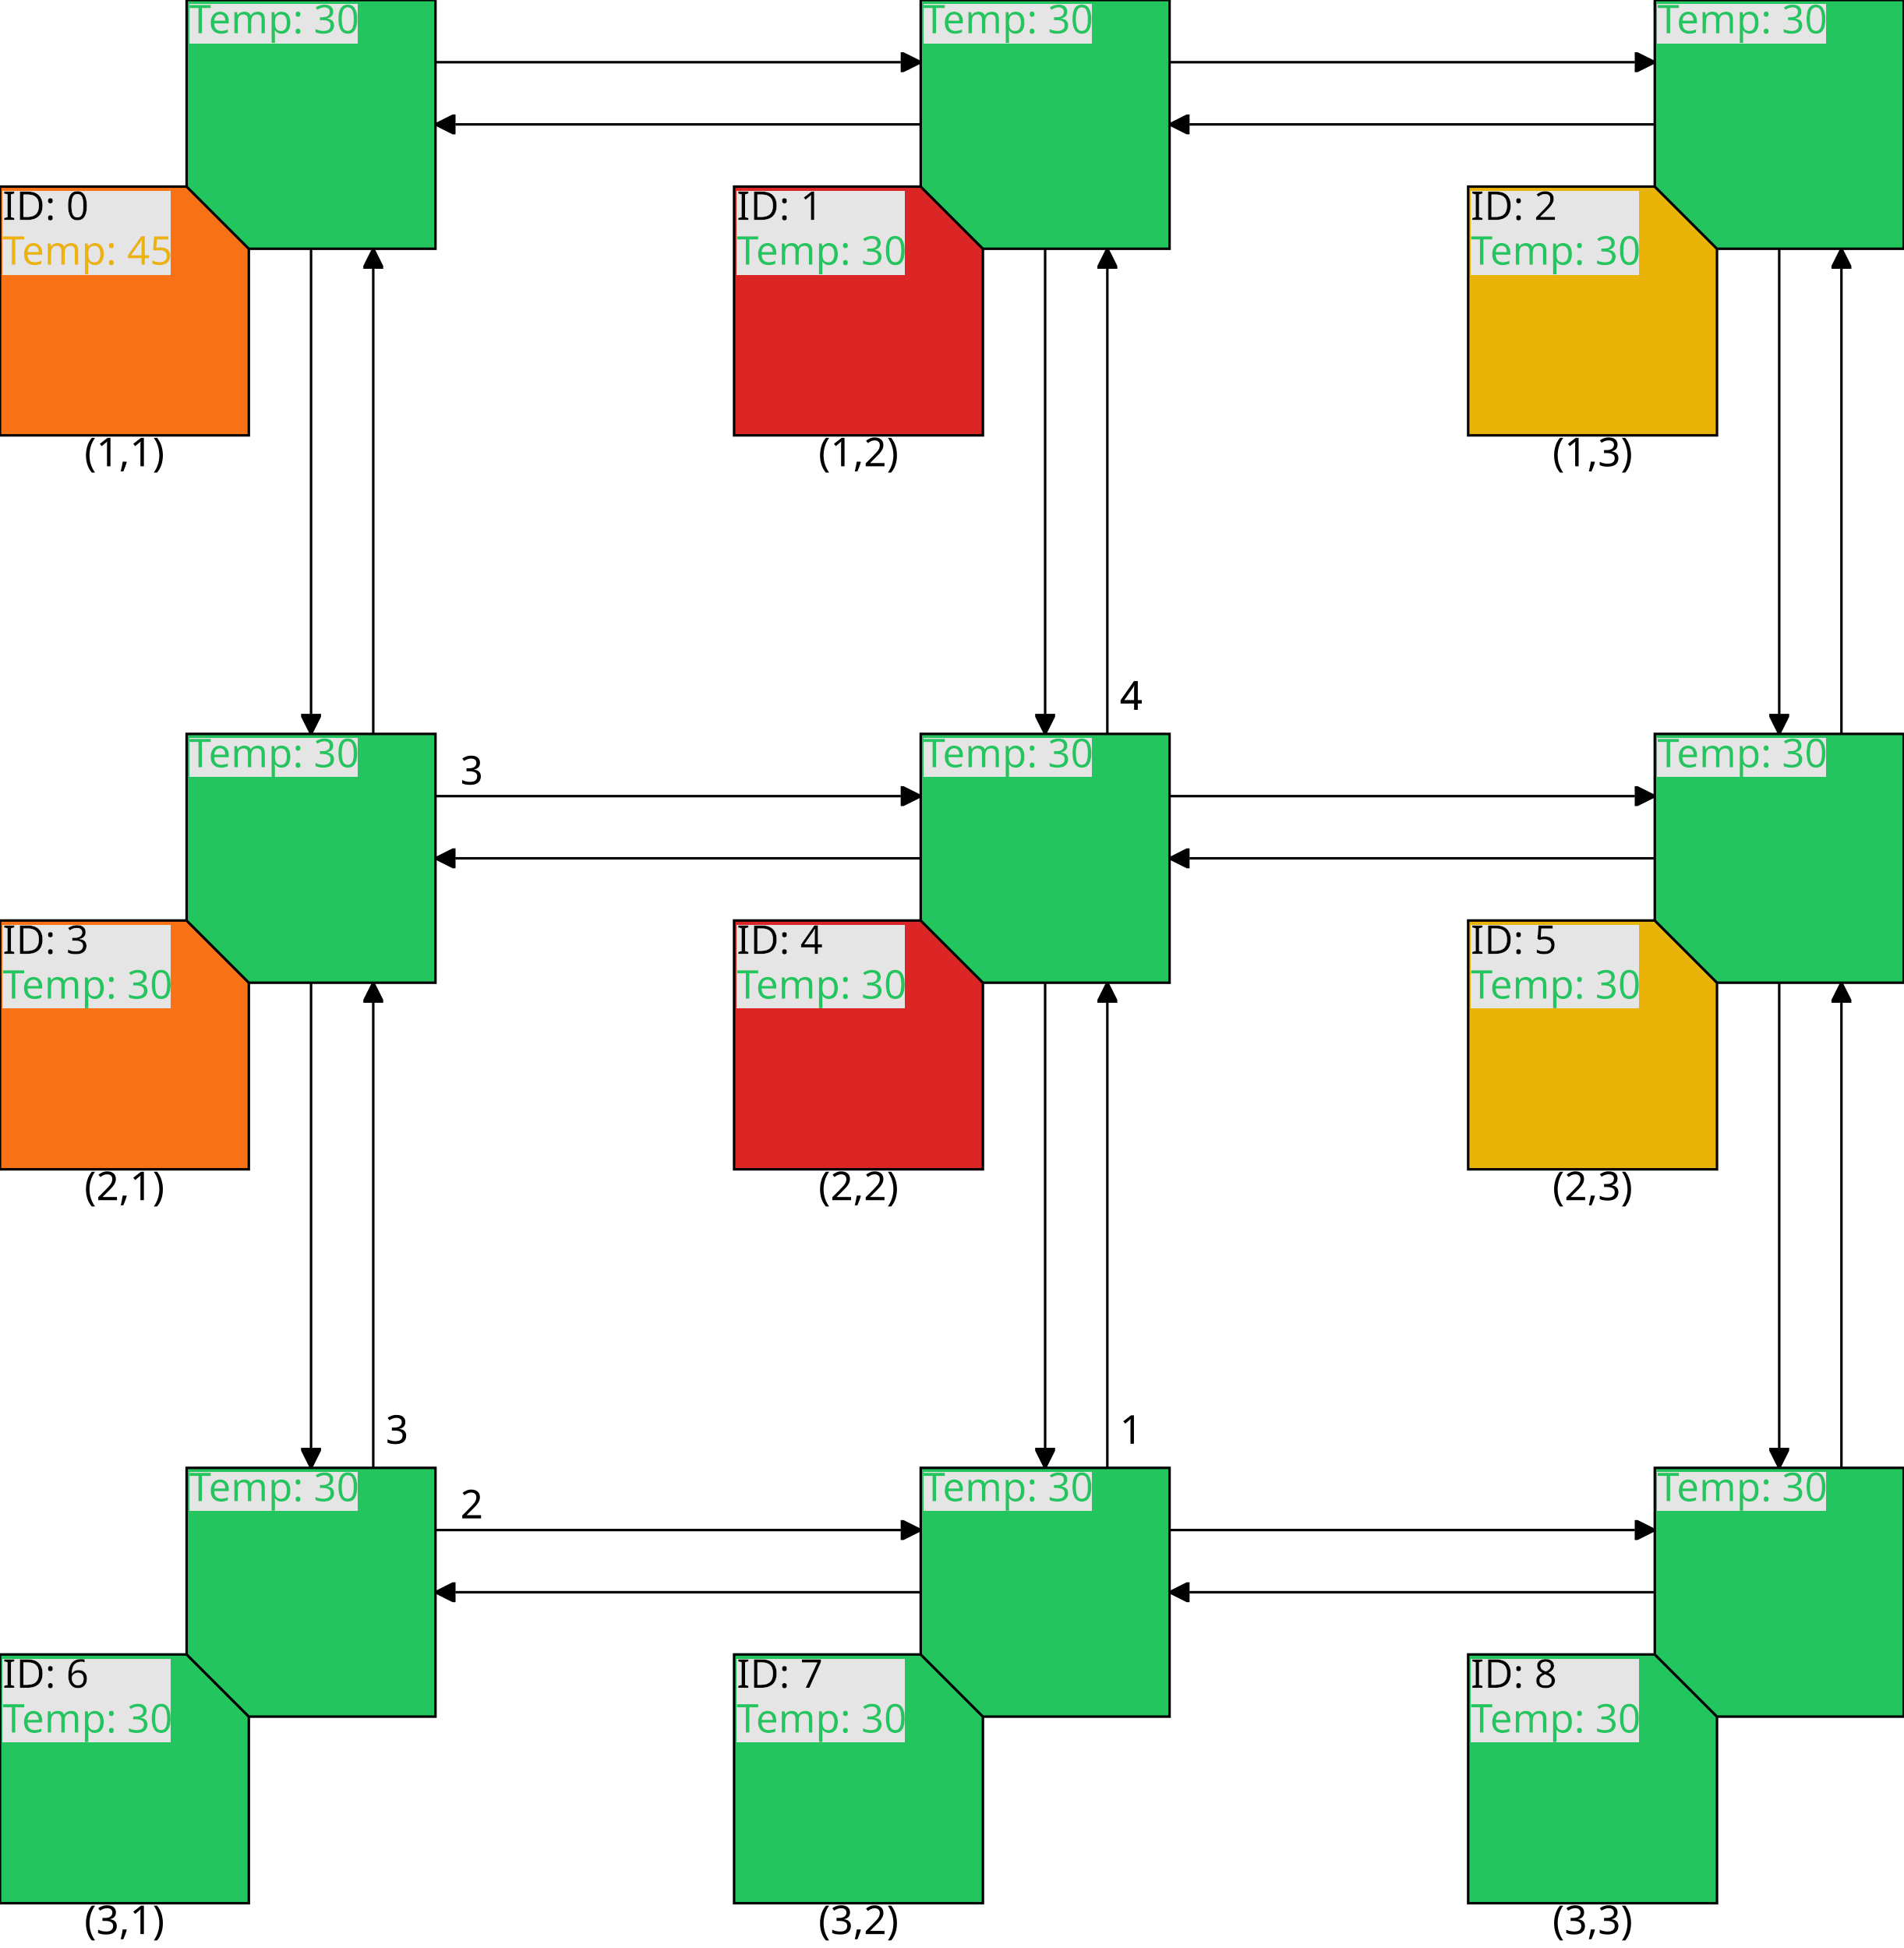
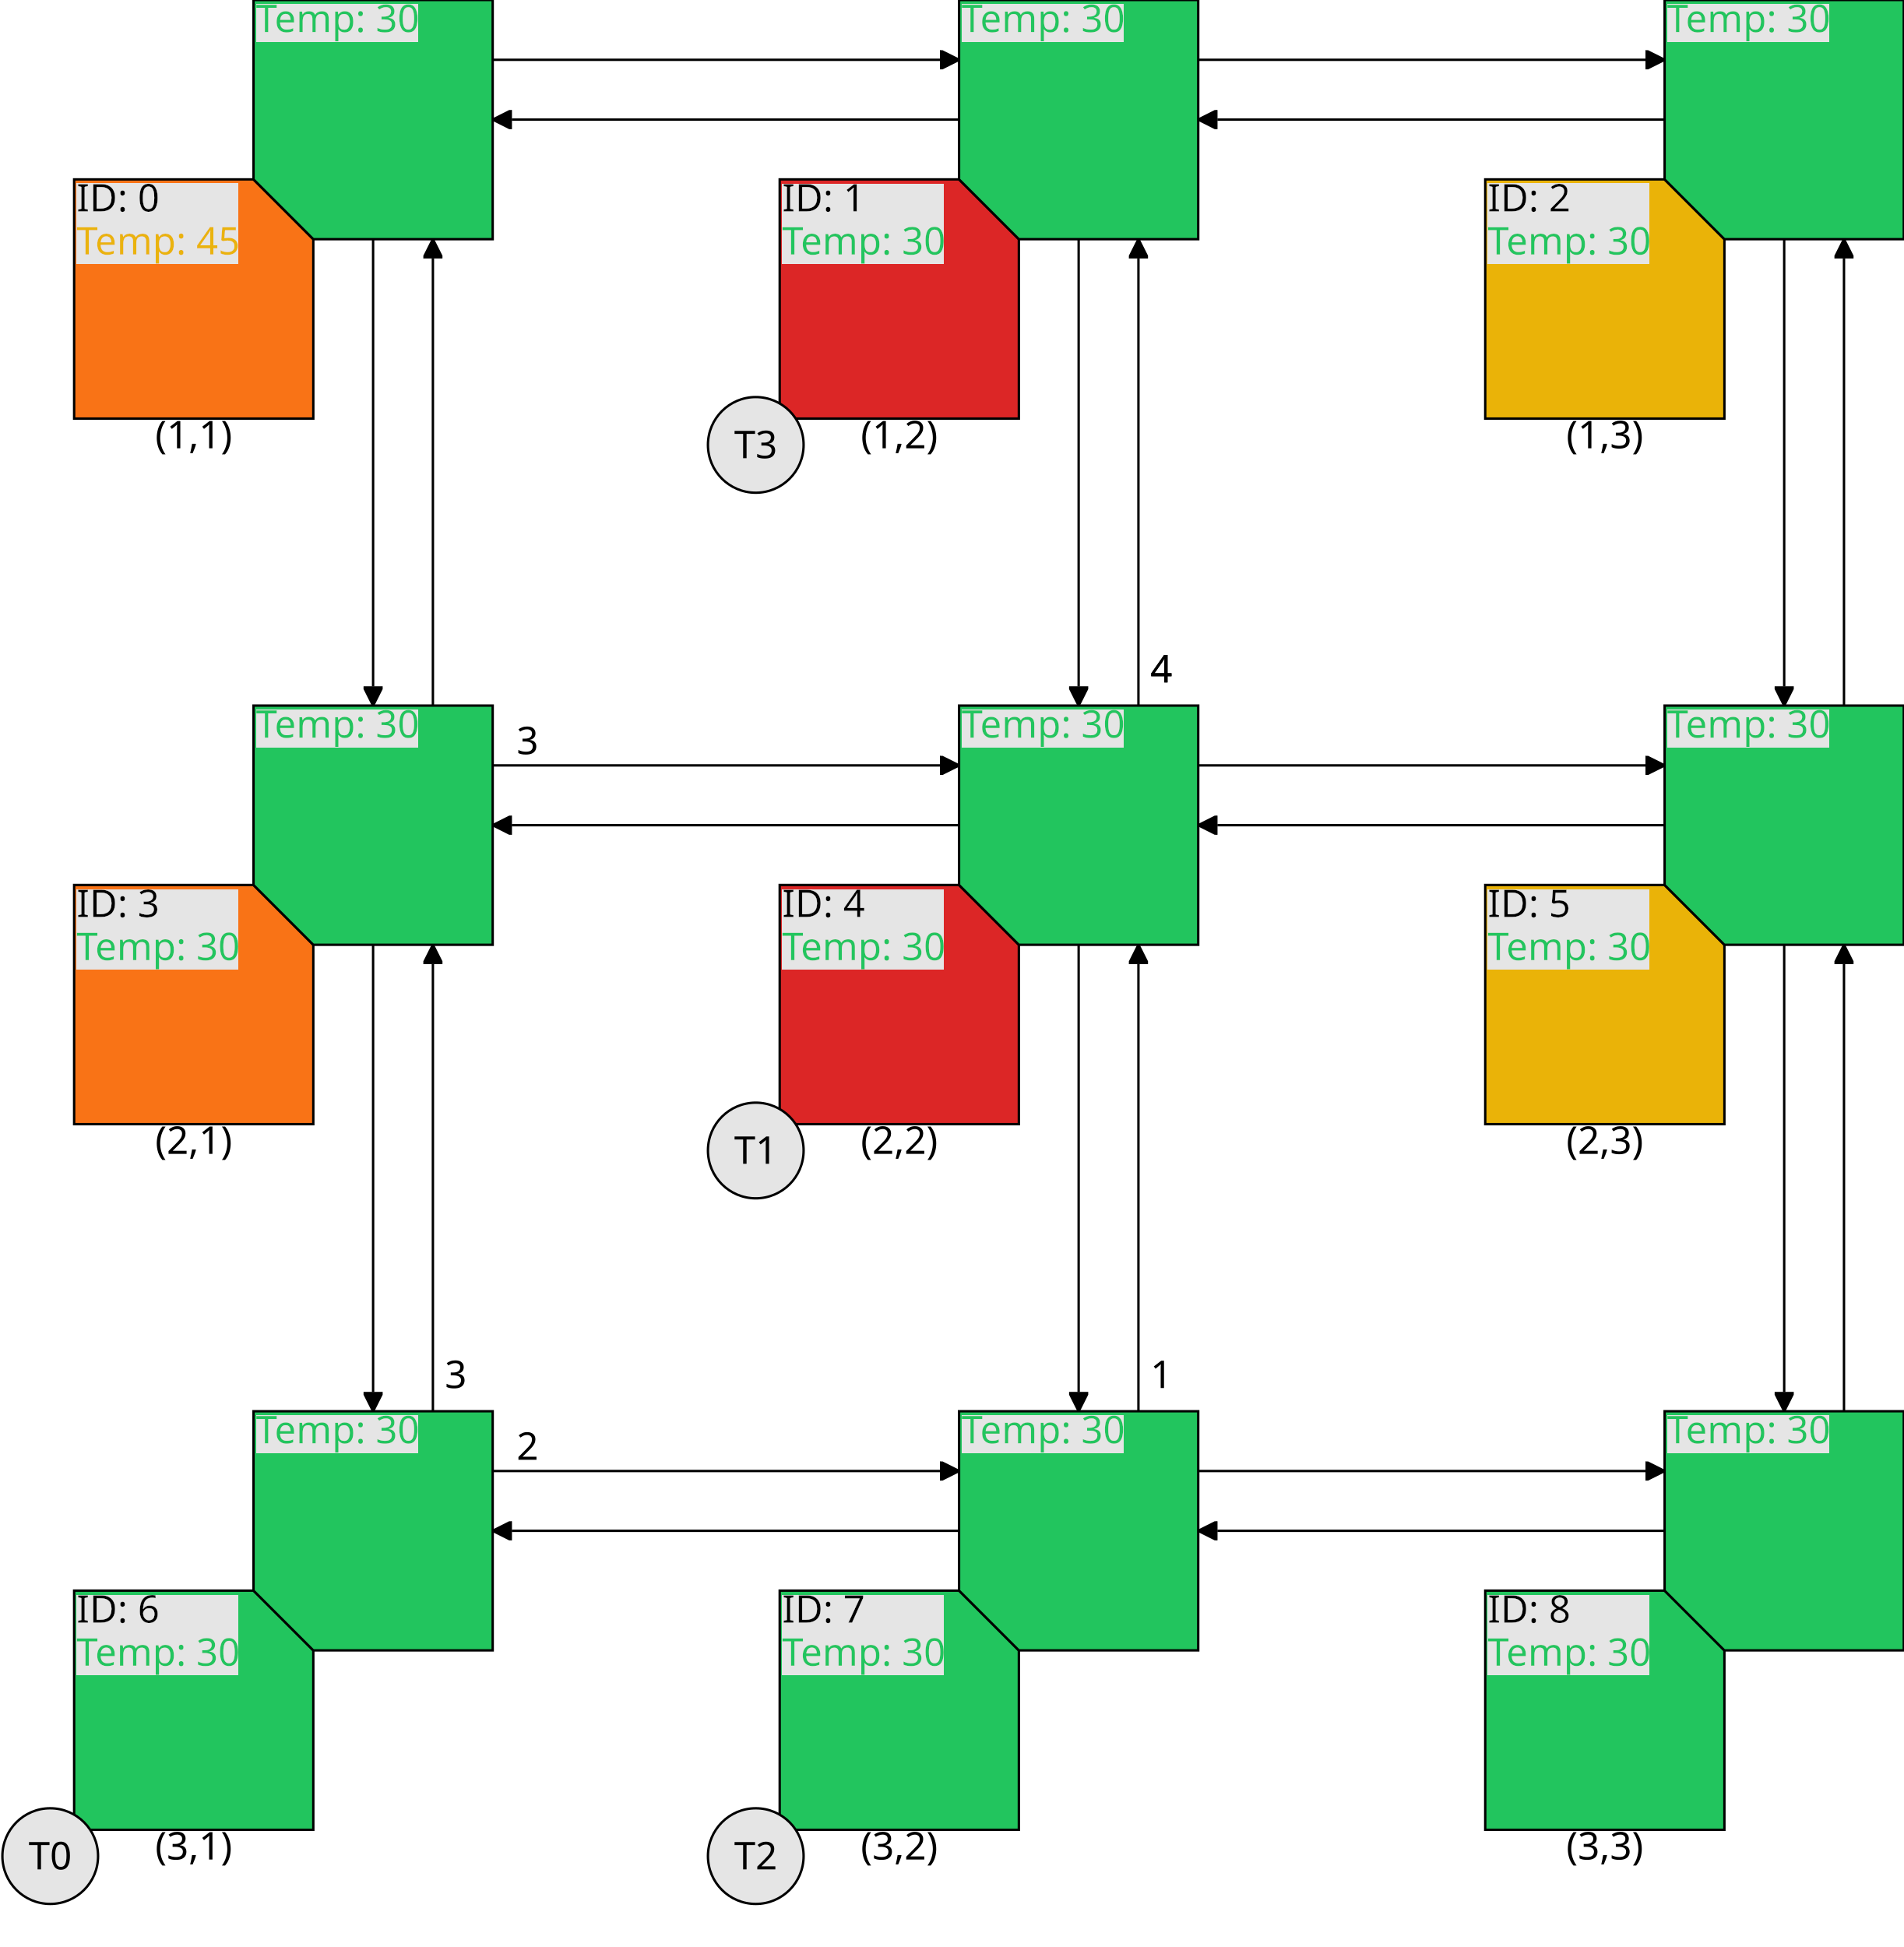
- <svg xmlns="http://www.w3.org/2000/svg" preserveAspectRation="xMidYMid meet" class="w-full max-h-full" viewBox="0 0 765 783">
+ <svg xmlns="http://www.w3.org/2000/svg" preserveAspectRation="xMidYMid meet" class="w-full max-h-full" viewBox="0 0 796 814">
  <defs>
    <marker id="arrowHead" orient="auto" markerWidth="8" markerHeight="8" refY="4">
      <path d="M0,0 M0,0 V8 L8,4 Z" fill="black" fill-rule="evenodd" stroke="black" stroke-linecap="butt" stroke-width="1" />
    </marker>
    <filter x="0" y="0" width="1" height="1" id="textBackground">
      <feFlood flood-color="#e5e5e5" />
      <feComposite in="SourceGraphic" operator="or" />
    </filter>
  </defs>
  <style>.baseFill{fill: #e5e5e5;}
#c0 {fill: #f97316;}
#r0 {fill: #22c55e;}
#c1 {fill: #dc2626;}
#r1 {fill: #22c55e;}
#c2 {fill: #eab308;}
#r2 {fill: #22c55e;}
#c3 {fill: #f97316;}
#r3 {fill: #22c55e;}
#c4 {fill: #dc2626;}
#r4 {fill: #22c55e;}
#c5 {fill: #eab308;}
#r5 {fill: #22c55e;}
#c6 {fill: #22c55e;}
#r6 {fill: #22c55e;}
#c7 {fill: #22c55e;}
#r7 {fill: #22c55e;}
#c8 {fill: #22c55e;}
#r8 {fill: #22c55e;}</style>
  <g id="mainGroup">
    <g>
      <g id="0">
-         <path id="c0" d="M0,75 l0,100 l100,0 l0,-75 l-25,-25 l-75,0 Z" class="baseFill" fill-rule="evenodd" stroke="black" stroke-linecap="butt" stroke-width="1" />
-         <path id="r0" d="M75,75 l0,-75 l100,0 l0,100 l-75,0 Z" class="baseFill" fill-rule="evenodd" stroke="black" stroke-linecap="butt" stroke-width="1" />
+         <path id="c0" d="M31,75 l0,100 l100,0 l0,-75 l-25,-25 l-75,0 Z" class="baseFill" fill-rule="evenodd" stroke="black" stroke-linecap="butt" stroke-width="1" />
+         <path id="r0" d="M106,75 l0,-75 l100,0 l0,100 l-75,0 Z" class="baseFill" fill-rule="evenodd" stroke="black" stroke-linecap="butt" stroke-width="1" />
      </g>
      <g id="1">
-         <path id="c1" d="M295,75 l0,100 l100,0 l0,-75 l-25,-25 l-75,0 Z" class="baseFill" fill-rule="evenodd" stroke="black" stroke-linecap="butt" stroke-width="1" />
-         <path id="r1" d="M370,75 l0,-75 l100,0 l0,100 l-75,0 Z" class="baseFill" fill-rule="evenodd" stroke="black" stroke-linecap="butt" stroke-width="1" />
+         <path id="c1" d="M326,75 l0,100 l100,0 l0,-75 l-25,-25 l-75,0 Z" class="baseFill" fill-rule="evenodd" stroke="black" stroke-linecap="butt" stroke-width="1" />
+         <path id="r1" d="M401,75 l0,-75 l100,0 l0,100 l-75,0 Z" class="baseFill" fill-rule="evenodd" stroke="black" stroke-linecap="butt" stroke-width="1" />
+         <g>
+           <circle cx="316" cy="186" r="20" fill="#e5e5e5" stroke="black" stroke-width="1" />
+           <text x="316" y="186" font-size="16px" font-family="Roboto Mono" text-anchor="middle" dominant-baseline="middle" fill="black">T3</text>
+         </g>
      </g>
      <g id="2">
-         <path id="c2" d="M590,75 l0,100 l100,0 l0,-75 l-25,-25 l-75,0 Z" class="baseFill" fill-rule="evenodd" stroke="black" stroke-linecap="butt" stroke-width="1" />
-         <path id="r2" d="M665,75 l0,-75 l100,0 l0,100 l-75,0 Z" class="baseFill" fill-rule="evenodd" stroke="black" stroke-linecap="butt" stroke-width="1" />
+         <path id="c2" d="M621,75 l0,100 l100,0 l0,-75 l-25,-25 l-75,0 Z" class="baseFill" fill-rule="evenodd" stroke="black" stroke-linecap="butt" stroke-width="1" />
+         <path id="r2" d="M696,75 l0,-75 l100,0 l0,100 l-75,0 Z" class="baseFill" fill-rule="evenodd" stroke="black" stroke-linecap="butt" stroke-width="1" />
      </g>
      <g id="3">
-         <path id="c3" d="M0,370 l0,100 l100,0 l0,-75 l-25,-25 l-75,0 Z" class="baseFill" fill-rule="evenodd" stroke="black" stroke-linecap="butt" stroke-width="1" />
-         <path id="r3" d="M75,370 l0,-75 l100,0 l0,100 l-75,0 Z" class="baseFill" fill-rule="evenodd" stroke="black" stroke-linecap="butt" stroke-width="1" />
+         <path id="c3" d="M31,370 l0,100 l100,0 l0,-75 l-25,-25 l-75,0 Z" class="baseFill" fill-rule="evenodd" stroke="black" stroke-linecap="butt" stroke-width="1" />
+         <path id="r3" d="M106,370 l0,-75 l100,0 l0,100 l-75,0 Z" class="baseFill" fill-rule="evenodd" stroke="black" stroke-linecap="butt" stroke-width="1" />
      </g>
      <g id="4">
-         <path id="c4" d="M295,370 l0,100 l100,0 l0,-75 l-25,-25 l-75,0 Z" class="baseFill" fill-rule="evenodd" stroke="black" stroke-linecap="butt" stroke-width="1" />
-         <path id="r4" d="M370,370 l0,-75 l100,0 l0,100 l-75,0 Z" class="baseFill" fill-rule="evenodd" stroke="black" stroke-linecap="butt" stroke-width="1" />
+         <path id="c4" d="M326,370 l0,100 l100,0 l0,-75 l-25,-25 l-75,0 Z" class="baseFill" fill-rule="evenodd" stroke="black" stroke-linecap="butt" stroke-width="1" />
+         <path id="r4" d="M401,370 l0,-75 l100,0 l0,100 l-75,0 Z" class="baseFill" fill-rule="evenodd" stroke="black" stroke-linecap="butt" stroke-width="1" />
+         <g>
+           <circle cx="316" cy="481" r="20" fill="#e5e5e5" stroke="black" stroke-width="1" />
+           <text x="316" y="481" font-size="16px" font-family="Roboto Mono" text-anchor="middle" dominant-baseline="middle" fill="black">T1</text>
+         </g>
      </g>
      <g id="5">
-         <path id="c5" d="M590,370 l0,100 l100,0 l0,-75 l-25,-25 l-75,0 Z" class="baseFill" fill-rule="evenodd" stroke="black" stroke-linecap="butt" stroke-width="1" />
-         <path id="r5" d="M665,370 l0,-75 l100,0 l0,100 l-75,0 Z" class="baseFill" fill-rule="evenodd" stroke="black" stroke-linecap="butt" stroke-width="1" />
+         <path id="c5" d="M621,370 l0,100 l100,0 l0,-75 l-25,-25 l-75,0 Z" class="baseFill" fill-rule="evenodd" stroke="black" stroke-linecap="butt" stroke-width="1" />
+         <path id="r5" d="M696,370 l0,-75 l100,0 l0,100 l-75,0 Z" class="baseFill" fill-rule="evenodd" stroke="black" stroke-linecap="butt" stroke-width="1" />
      </g>
      <g id="6">
-         <path id="c6" d="M0,665 l0,100 l100,0 l0,-75 l-25,-25 l-75,0 Z" class="baseFill" fill-rule="evenodd" stroke="black" stroke-linecap="butt" stroke-width="1" />
-         <path id="r6" d="M75,665 l0,-75 l100,0 l0,100 l-75,0 Z" class="baseFill" fill-rule="evenodd" stroke="black" stroke-linecap="butt" stroke-width="1" />
+         <path id="c6" d="M31,665 l0,100 l100,0 l0,-75 l-25,-25 l-75,0 Z" class="baseFill" fill-rule="evenodd" stroke="black" stroke-linecap="butt" stroke-width="1" />
+         <path id="r6" d="M106,665 l0,-75 l100,0 l0,100 l-75,0 Z" class="baseFill" fill-rule="evenodd" stroke="black" stroke-linecap="butt" stroke-width="1" />
+         <g>
+           <circle cx="21" cy="776" r="20" fill="#e5e5e5" stroke="black" stroke-width="1" />
+           <text x="21" y="776" font-size="16px" font-family="Roboto Mono" text-anchor="middle" dominant-baseline="middle" fill="black">T0</text>
+         </g>
      </g>
      <g id="7">
-         <path id="c7" d="M295,665 l0,100 l100,0 l0,-75 l-25,-25 l-75,0 Z" class="baseFill" fill-rule="evenodd" stroke="black" stroke-linecap="butt" stroke-width="1" />
-         <path id="r7" d="M370,665 l0,-75 l100,0 l0,100 l-75,0 Z" class="baseFill" fill-rule="evenodd" stroke="black" stroke-linecap="butt" stroke-width="1" />
+         <path id="c7" d="M326,665 l0,100 l100,0 l0,-75 l-25,-25 l-75,0 Z" class="baseFill" fill-rule="evenodd" stroke="black" stroke-linecap="butt" stroke-width="1" />
+         <path id="r7" d="M401,665 l0,-75 l100,0 l0,100 l-75,0 Z" class="baseFill" fill-rule="evenodd" stroke="black" stroke-linecap="butt" stroke-width="1" />
+         <g>
+           <circle cx="316" cy="776" r="20" fill="#e5e5e5" stroke="black" stroke-width="1" />
+           <text x="316" y="776" font-size="16px" font-family="Roboto Mono" text-anchor="middle" dominant-baseline="middle" fill="black">T2</text>
+         </g>
      </g>
      <g id="8">
-         <path id="c8" d="M590,665 l0,100 l100,0 l0,-75 l-25,-25 l-75,0 Z" class="baseFill" fill-rule="evenodd" stroke="black" stroke-linecap="butt" stroke-width="1" />
-         <path id="r8" d="M665,665 l0,-75 l100,0 l0,100 l-75,0 Z" class="baseFill" fill-rule="evenodd" stroke="black" stroke-linecap="butt" stroke-width="1" />
+         <path id="c8" d="M621,665 l0,100 l100,0 l0,-75 l-25,-25 l-75,0 Z" class="baseFill" fill-rule="evenodd" stroke="black" stroke-linecap="butt" stroke-width="1" />
+         <path id="r8" d="M696,665 l0,-75 l100,0 l0,100 l-75,0 Z" class="baseFill" fill-rule="evenodd" stroke="black" stroke-linecap="butt" stroke-width="1" />
      </g>
    </g>
    <g>
-       <path id="0-1" d="M175,25 h187" fill-rule="evenodd" stroke="black" stroke-linecap="butt" stroke-width="1" marker-end="url(#arrowHead)" />
-       <path id="0-3" d="M125,100 v187" fill-rule="evenodd" stroke="black" stroke-linecap="butt" stroke-width="1" marker-end="url(#arrowHead)" />
-       <path id="1-0" d="M370,50 h-187" fill-rule="evenodd" stroke="black" stroke-linecap="butt" stroke-width="1" marker-end="url(#arrowHead)" />
-       <path id="1-2" d="M470,25 h187" fill-rule="evenodd" stroke="black" stroke-linecap="butt" stroke-width="1" marker-end="url(#arrowHead)" />
-       <path id="1-4" d="M420,100 v187" fill-rule="evenodd" stroke="black" stroke-linecap="butt" stroke-width="1" marker-end="url(#arrowHead)" />
-       <path id="2-1" d="M665,50 h-187" fill-rule="evenodd" stroke="black" stroke-linecap="butt" stroke-width="1" marker-end="url(#arrowHead)" />
-       <path id="2-5" d="M715,100 v187" fill-rule="evenodd" stroke="black" stroke-linecap="butt" stroke-width="1" marker-end="url(#arrowHead)" />
-       <path id="3-0" d="M150,295 v-187" fill-rule="evenodd" stroke="black" stroke-linecap="butt" stroke-width="1" marker-end="url(#arrowHead)" />
-       <path id="3-4" d="M175,320 h187" fill-rule="evenodd" stroke="black" stroke-linecap="butt" stroke-width="1" marker-end="url(#arrowHead)" />
-       <path id="3-6" d="M125,395 v187" fill-rule="evenodd" stroke="black" stroke-linecap="butt" stroke-width="1" marker-end="url(#arrowHead)" />
-       <path id="4-1" d="M445,295 v-187" fill-rule="evenodd" stroke="black" stroke-linecap="butt" stroke-width="1" marker-end="url(#arrowHead)" />
-       <path id="4-3" d="M370,345 h-187" fill-rule="evenodd" stroke="black" stroke-linecap="butt" stroke-width="1" marker-end="url(#arrowHead)" />
-       <path id="4-5" d="M470,320 h187" fill-rule="evenodd" stroke="black" stroke-linecap="butt" stroke-width="1" marker-end="url(#arrowHead)" />
-       <path id="4-7" d="M420,395 v187" fill-rule="evenodd" stroke="black" stroke-linecap="butt" stroke-width="1" marker-end="url(#arrowHead)" />
-       <path id="5-2" d="M740,295 v-187" fill-rule="evenodd" stroke="black" stroke-linecap="butt" stroke-width="1" marker-end="url(#arrowHead)" />
-       <path id="5-4" d="M665,345 h-187" fill-rule="evenodd" stroke="black" stroke-linecap="butt" stroke-width="1" marker-end="url(#arrowHead)" />
-       <path id="5-8" d="M715,395 v187" fill-rule="evenodd" stroke="black" stroke-linecap="butt" stroke-width="1" marker-end="url(#arrowHead)" />
-       <path id="6-3" d="M150,590 v-187" fill-rule="evenodd" stroke="black" stroke-linecap="butt" stroke-width="1" marker-end="url(#arrowHead)" />
-       <path id="6-7" d="M175,615 h187" fill-rule="evenodd" stroke="black" stroke-linecap="butt" stroke-width="1" marker-end="url(#arrowHead)" />
-       <path id="7-4" d="M445,590 v-187" fill-rule="evenodd" stroke="black" stroke-linecap="butt" stroke-width="1" marker-end="url(#arrowHead)" />
-       <path id="7-6" d="M370,640 h-187" fill-rule="evenodd" stroke="black" stroke-linecap="butt" stroke-width="1" marker-end="url(#arrowHead)" />
-       <path id="7-8" d="M470,615 h187" fill-rule="evenodd" stroke="black" stroke-linecap="butt" stroke-width="1" marker-end="url(#arrowHead)" />
-       <path id="8-5" d="M740,590 v-187" fill-rule="evenodd" stroke="black" stroke-linecap="butt" stroke-width="1" marker-end="url(#arrowHead)" />
-       <path id="8-7" d="M665,640 h-187" fill-rule="evenodd" stroke="black" stroke-linecap="butt" stroke-width="1" marker-end="url(#arrowHead)" />
+       <path id="0-1" d="M206,25 h187" fill-rule="evenodd" stroke="black" stroke-linecap="butt" stroke-width="1" marker-end="url(#arrowHead)" />
+       <path id="0-3" d="M156,100 v187" fill-rule="evenodd" stroke="black" stroke-linecap="butt" stroke-width="1" marker-end="url(#arrowHead)" />
+       <path id="1-0" d="M401,50 h-187" fill-rule="evenodd" stroke="black" stroke-linecap="butt" stroke-width="1" marker-end="url(#arrowHead)" />
+       <path id="1-2" d="M501,25 h187" fill-rule="evenodd" stroke="black" stroke-linecap="butt" stroke-width="1" marker-end="url(#arrowHead)" />
+       <path id="1-4" d="M451,100 v187" fill-rule="evenodd" stroke="black" stroke-linecap="butt" stroke-width="1" marker-end="url(#arrowHead)" />
+       <path id="2-1" d="M696,50 h-187" fill-rule="evenodd" stroke="black" stroke-linecap="butt" stroke-width="1" marker-end="url(#arrowHead)" />
+       <path id="2-5" d="M746,100 v187" fill-rule="evenodd" stroke="black" stroke-linecap="butt" stroke-width="1" marker-end="url(#arrowHead)" />
+       <path id="3-0" d="M181,295 v-187" fill-rule="evenodd" stroke="black" stroke-linecap="butt" stroke-width="1" marker-end="url(#arrowHead)" />
+       <path id="3-4" d="M206,320 h187" fill-rule="evenodd" stroke="black" stroke-linecap="butt" stroke-width="1" marker-end="url(#arrowHead)" />
+       <path id="3-6" d="M156,395 v187" fill-rule="evenodd" stroke="black" stroke-linecap="butt" stroke-width="1" marker-end="url(#arrowHead)" />
+       <path id="4-1" d="M476,295 v-187" fill-rule="evenodd" stroke="black" stroke-linecap="butt" stroke-width="1" marker-end="url(#arrowHead)" />
+       <path id="4-3" d="M401,345 h-187" fill-rule="evenodd" stroke="black" stroke-linecap="butt" stroke-width="1" marker-end="url(#arrowHead)" />
+       <path id="4-5" d="M501,320 h187" fill-rule="evenodd" stroke="black" stroke-linecap="butt" stroke-width="1" marker-end="url(#arrowHead)" />
+       <path id="4-7" d="M451,395 v187" fill-rule="evenodd" stroke="black" stroke-linecap="butt" stroke-width="1" marker-end="url(#arrowHead)" />
+       <path id="5-2" d="M771,295 v-187" fill-rule="evenodd" stroke="black" stroke-linecap="butt" stroke-width="1" marker-end="url(#arrowHead)" />
+       <path id="5-4" d="M696,345 h-187" fill-rule="evenodd" stroke="black" stroke-linecap="butt" stroke-width="1" marker-end="url(#arrowHead)" />
+       <path id="5-8" d="M746,395 v187" fill-rule="evenodd" stroke="black" stroke-linecap="butt" stroke-width="1" marker-end="url(#arrowHead)" />
+       <path id="6-3" d="M181,590 v-187" fill-rule="evenodd" stroke="black" stroke-linecap="butt" stroke-width="1" marker-end="url(#arrowHead)" />
+       <path id="6-7" d="M206,615 h187" fill-rule="evenodd" stroke="black" stroke-linecap="butt" stroke-width="1" marker-end="url(#arrowHead)" />
+       <path id="7-4" d="M476,590 v-187" fill-rule="evenodd" stroke="black" stroke-linecap="butt" stroke-width="1" marker-end="url(#arrowHead)" />
+       <path id="7-6" d="M401,640 h-187" fill-rule="evenodd" stroke="black" stroke-linecap="butt" stroke-width="1" marker-end="url(#arrowHead)" />
+       <path id="7-8" d="M501,615 h187" fill-rule="evenodd" stroke="black" stroke-linecap="butt" stroke-width="1" marker-end="url(#arrowHead)" />
+       <path id="8-5" d="M771,590 v-187" fill-rule="evenodd" stroke="black" stroke-linecap="butt" stroke-width="1" marker-end="url(#arrowHead)" />
+       <path id="8-7" d="M696,640 h-187" fill-rule="evenodd" stroke="black" stroke-linecap="butt" stroke-width="1" marker-end="url(#arrowHead)" />
    </g>
    <g id="information">
      <g>
        <g filter="url(#textBackground)" clip-path="path('m0,0 l0,100 l98,0 l0,-75 l-25,-25 l-75,0 Z')">
-           <text x="1" y="76" font-size="16px" font-family="Roboto Mono" text-anchor="start" dominant-baseline="text-before-edge" fill="black">ID: 0</text>
-           <text x="1" y="94" font-size="16px" font-family="Roboto Mono" text-anchor="start" dominant-baseline="text-before-edge" fill="#eab308">Temp: 45</text>
-         </g>
-         <g filter="url(#textBackground)" clip-path="path('m0,0 l0,74 l25,25 l73,0 l0,-100 Z')">
-           <text x="76" y="1" font-size="16px" font-family="Roboto Mono" text-anchor="start" dominant-baseline="text-before-edge" fill="#22c55e">Temp: 30</text>
-         </g>
-         <text x="50" y="175" font-size="16px" font-family="Roboto Mono" text-anchor="middle" dominant-baseline="text-before-edge" fill="black">(1,1)</text>
-       </g>
-       <g>
-         <g filter="url(#textBackground)" clip-path="path('m0,0 l0,100 l98,0 l0,-75 l-25,-25 l-75,0 Z')">
-           <text x="296" y="76" font-size="16px" font-family="Roboto Mono" text-anchor="start" dominant-baseline="text-before-edge" fill="black">ID: 1</text>
-           <text x="296" y="94" font-size="16px" font-family="Roboto Mono" text-anchor="start" dominant-baseline="text-before-edge" fill="#22c55e">Temp: 30</text>
-         </g>
-         <g filter="url(#textBackground)" clip-path="path('m0,0 l0,74 l25,25 l73,0 l0,-100 Z')">
-           <text x="371" y="1" font-size="16px" font-family="Roboto Mono" text-anchor="start" dominant-baseline="text-before-edge" fill="#22c55e">Temp: 30</text>
-         </g>
-         <text x="345" y="175" font-size="16px" font-family="Roboto Mono" text-anchor="middle" dominant-baseline="text-before-edge" fill="black">(1,2)</text>
-       </g>
-       <g>
-         <g filter="url(#textBackground)" clip-path="path('m0,0 l0,100 l98,0 l0,-75 l-25,-25 l-75,0 Z')">
-           <text x="591" y="76" font-size="16px" font-family="Roboto Mono" text-anchor="start" dominant-baseline="text-before-edge" fill="black">ID: 2</text>
-           <text x="591" y="94" font-size="16px" font-family="Roboto Mono" text-anchor="start" dominant-baseline="text-before-edge" fill="#22c55e">Temp: 30</text>
-         </g>
-         <g filter="url(#textBackground)" clip-path="path('m0,0 l0,74 l25,25 l73,0 l0,-100 Z')">
-           <text x="666" y="1" font-size="16px" font-family="Roboto Mono" text-anchor="start" dominant-baseline="text-before-edge" fill="#22c55e">Temp: 30</text>
-         </g>
-         <text x="640" y="175" font-size="16px" font-family="Roboto Mono" text-anchor="middle" dominant-baseline="text-before-edge" fill="black">(1,3)</text>
-       </g>
-       <g>
-         <g filter="url(#textBackground)" clip-path="path('m0,0 l0,100 l98,0 l0,-75 l-25,-25 l-75,0 Z')">
-           <text x="1" y="371" font-size="16px" font-family="Roboto Mono" text-anchor="start" dominant-baseline="text-before-edge" fill="black">ID: 3</text>
-           <text x="1" y="389" font-size="16px" font-family="Roboto Mono" text-anchor="start" dominant-baseline="text-before-edge" fill="#22c55e">Temp: 30</text>
-         </g>
-         <g filter="url(#textBackground)" clip-path="path('m0,0 l0,74 l25,25 l73,0 l0,-100 Z')">
-           <text x="76" y="296" font-size="16px" font-family="Roboto Mono" text-anchor="start" dominant-baseline="text-before-edge" fill="#22c55e">Temp: 30</text>
-         </g>
-         <text x="50" y="470" font-size="16px" font-family="Roboto Mono" text-anchor="middle" dominant-baseline="text-before-edge" fill="black">(2,1)</text>
-         <text x="185" y="320" font-size="16px" font-family="Roboto Mono" text-anchor="start" dominant-baseline="text-after-edge" fill="black">3</text>
-       </g>
-       <g>
-         <g filter="url(#textBackground)" clip-path="path('m0,0 l0,100 l98,0 l0,-75 l-25,-25 l-75,0 Z')">
-           <text x="296" y="371" font-size="16px" font-family="Roboto Mono" text-anchor="start" dominant-baseline="text-before-edge" fill="black">ID: 4</text>
-           <text x="296" y="389" font-size="16px" font-family="Roboto Mono" text-anchor="start" dominant-baseline="text-before-edge" fill="#22c55e">Temp: 30</text>
-         </g>
-         <g filter="url(#textBackground)" clip-path="path('m0,0 l0,74 l25,25 l73,0 l0,-100 Z')">
-           <text x="371" y="296" font-size="16px" font-family="Roboto Mono" text-anchor="start" dominant-baseline="text-before-edge" fill="#22c55e">Temp: 30</text>
-         </g>
-         <text x="345" y="470" font-size="16px" font-family="Roboto Mono" text-anchor="middle" dominant-baseline="text-before-edge" fill="black">(2,2)</text>
-         <text x="450" y="290" font-size="16px" font-family="Roboto Mono" text-anchor="start" dominant-baseline="text-after-edge" fill="black">4</text>
-         <text x="450" y="290" font-size="16px" font-family="Roboto Mono" text-anchor="start" dominant-baseline="text-after-edge" fill="black">4</text>
-       </g>
-       <g>
-         <g filter="url(#textBackground)" clip-path="path('m0,0 l0,100 l98,0 l0,-75 l-25,-25 l-75,0 Z')">
-           <text x="591" y="371" font-size="16px" font-family="Roboto Mono" text-anchor="start" dominant-baseline="text-before-edge" fill="black">ID: 5</text>
-           <text x="591" y="389" font-size="16px" font-family="Roboto Mono" text-anchor="start" dominant-baseline="text-before-edge" fill="#22c55e">Temp: 30</text>
-         </g>
-         <g filter="url(#textBackground)" clip-path="path('m0,0 l0,74 l25,25 l73,0 l0,-100 Z')">
-           <text x="666" y="296" font-size="16px" font-family="Roboto Mono" text-anchor="start" dominant-baseline="text-before-edge" fill="#22c55e">Temp: 30</text>
-         </g>
-         <text x="640" y="470" font-size="16px" font-family="Roboto Mono" text-anchor="middle" dominant-baseline="text-before-edge" fill="black">(2,3)</text>
-       </g>
-       <g>
-         <g filter="url(#textBackground)" clip-path="path('m0,0 l0,100 l98,0 l0,-75 l-25,-25 l-75,0 Z')">
-           <text x="1" y="666" font-size="16px" font-family="Roboto Mono" text-anchor="start" dominant-baseline="text-before-edge" fill="black">ID: 6</text>
-           <text x="1" y="684" font-size="16px" font-family="Roboto Mono" text-anchor="start" dominant-baseline="text-before-edge" fill="#22c55e">Temp: 30</text>
-         </g>
-         <g filter="url(#textBackground)" clip-path="path('m0,0 l0,74 l25,25 l73,0 l0,-100 Z')">
-           <text x="76" y="591" font-size="16px" font-family="Roboto Mono" text-anchor="start" dominant-baseline="text-before-edge" fill="#22c55e">Temp: 30</text>
-         </g>
-         <text x="50" y="765" font-size="16px" font-family="Roboto Mono" text-anchor="middle" dominant-baseline="text-before-edge" fill="black">(3,1)</text>
-         <text x="155" y="585" font-size="16px" font-family="Roboto Mono" text-anchor="start" dominant-baseline="text-after-edge" fill="black">3</text>
-         <text x="185" y="615" font-size="16px" font-family="Roboto Mono" text-anchor="start" dominant-baseline="text-after-edge" fill="black">2</text>
-       </g>
-       <g>
-         <g filter="url(#textBackground)" clip-path="path('m0,0 l0,100 l98,0 l0,-75 l-25,-25 l-75,0 Z')">
-           <text x="296" y="666" font-size="16px" font-family="Roboto Mono" text-anchor="start" dominant-baseline="text-before-edge" fill="black">ID: 7</text>
-           <text x="296" y="684" font-size="16px" font-family="Roboto Mono" text-anchor="start" dominant-baseline="text-before-edge" fill="#22c55e">Temp: 30</text>
-         </g>
-         <g filter="url(#textBackground)" clip-path="path('m0,0 l0,74 l25,25 l73,0 l0,-100 Z')">
-           <text x="371" y="591" font-size="16px" font-family="Roboto Mono" text-anchor="start" dominant-baseline="text-before-edge" fill="#22c55e">Temp: 30</text>
-         </g>
-         <text x="345" y="765" font-size="16px" font-family="Roboto Mono" text-anchor="middle" dominant-baseline="text-before-edge" fill="black">(3,2)</text>
-         <text x="450" y="585" font-size="16px" font-family="Roboto Mono" text-anchor="start" dominant-baseline="text-after-edge" fill="black">1</text>
-       </g>
-       <g>
-         <g filter="url(#textBackground)" clip-path="path('m0,0 l0,100 l98,0 l0,-75 l-25,-25 l-75,0 Z')">
-           <text x="591" y="666" font-size="16px" font-family="Roboto Mono" text-anchor="start" dominant-baseline="text-before-edge" fill="black">ID: 8</text>
-           <text x="591" y="684" font-size="16px" font-family="Roboto Mono" text-anchor="start" dominant-baseline="text-before-edge" fill="#22c55e">Temp: 30</text>
-         </g>
-         <g filter="url(#textBackground)" clip-path="path('m0,0 l0,74 l25,25 l73,0 l0,-100 Z')">
-           <text x="666" y="591" font-size="16px" font-family="Roboto Mono" text-anchor="start" dominant-baseline="text-before-edge" fill="#22c55e">Temp: 30</text>
-         </g>
-         <text x="640" y="765" font-size="16px" font-family="Roboto Mono" text-anchor="middle" dominant-baseline="text-before-edge" fill="black">(3,3)</text>
+           <text x="32" y="76" font-size="16px" font-family="Roboto Mono" text-anchor="start" dominant-baseline="text-before-edge" fill="black">ID: 0</text>
+           <text x="32" y="94" font-size="16px" font-family="Roboto Mono" text-anchor="start" dominant-baseline="text-before-edge" fill="#eab308">Temp: 45</text>
+         </g>
+         <g filter="url(#textBackground)" clip-path="path('m0,0 l0,74 l25,25 l73,0 l0,-100 Z')">
+           <text x="107" y="1" font-size="16px" font-family="Roboto Mono" text-anchor="start" dominant-baseline="text-before-edge" fill="#22c55e">Temp: 30</text>
+         </g>
+         <text x="81" y="175" font-size="16px" font-family="Roboto Mono" text-anchor="middle" dominant-baseline="text-before-edge" fill="black">(1,1)</text>
+       </g>
+       <g>
+         <g filter="url(#textBackground)" clip-path="path('m0,0 l0,100 l98,0 l0,-75 l-25,-25 l-75,0 Z')">
+           <text x="327" y="76" font-size="16px" font-family="Roboto Mono" text-anchor="start" dominant-baseline="text-before-edge" fill="black">ID: 1</text>
+           <text x="327" y="94" font-size="16px" font-family="Roboto Mono" text-anchor="start" dominant-baseline="text-before-edge" fill="#22c55e">Temp: 30</text>
+         </g>
+         <g filter="url(#textBackground)" clip-path="path('m0,0 l0,74 l25,25 l73,0 l0,-100 Z')">
+           <text x="402" y="1" font-size="16px" font-family="Roboto Mono" text-anchor="start" dominant-baseline="text-before-edge" fill="#22c55e">Temp: 30</text>
+         </g>
+         <text x="376" y="175" font-size="16px" font-family="Roboto Mono" text-anchor="middle" dominant-baseline="text-before-edge" fill="black">(1,2)</text>
+       </g>
+       <g>
+         <g filter="url(#textBackground)" clip-path="path('m0,0 l0,100 l98,0 l0,-75 l-25,-25 l-75,0 Z')">
+           <text x="622" y="76" font-size="16px" font-family="Roboto Mono" text-anchor="start" dominant-baseline="text-before-edge" fill="black">ID: 2</text>
+           <text x="622" y="94" font-size="16px" font-family="Roboto Mono" text-anchor="start" dominant-baseline="text-before-edge" fill="#22c55e">Temp: 30</text>
+         </g>
+         <g filter="url(#textBackground)" clip-path="path('m0,0 l0,74 l25,25 l73,0 l0,-100 Z')">
+           <text x="697" y="1" font-size="16px" font-family="Roboto Mono" text-anchor="start" dominant-baseline="text-before-edge" fill="#22c55e">Temp: 30</text>
+         </g>
+         <text x="671" y="175" font-size="16px" font-family="Roboto Mono" text-anchor="middle" dominant-baseline="text-before-edge" fill="black">(1,3)</text>
+       </g>
+       <g>
+         <g filter="url(#textBackground)" clip-path="path('m0,0 l0,100 l98,0 l0,-75 l-25,-25 l-75,0 Z')">
+           <text x="32" y="371" font-size="16px" font-family="Roboto Mono" text-anchor="start" dominant-baseline="text-before-edge" fill="black">ID: 3</text>
+           <text x="32" y="389" font-size="16px" font-family="Roboto Mono" text-anchor="start" dominant-baseline="text-before-edge" fill="#22c55e">Temp: 30</text>
+         </g>
+         <g filter="url(#textBackground)" clip-path="path('m0,0 l0,74 l25,25 l73,0 l0,-100 Z')">
+           <text x="107" y="296" font-size="16px" font-family="Roboto Mono" text-anchor="start" dominant-baseline="text-before-edge" fill="#22c55e">Temp: 30</text>
+         </g>
+         <text x="81" y="470" font-size="16px" font-family="Roboto Mono" text-anchor="middle" dominant-baseline="text-before-edge" fill="black">(2,1)</text>
+         <text x="216" y="320" font-size="16px" font-family="Roboto Mono" text-anchor="start" dominant-baseline="text-after-edge" fill="black">3</text>
+       </g>
+       <g>
+         <g filter="url(#textBackground)" clip-path="path('m0,0 l0,100 l98,0 l0,-75 l-25,-25 l-75,0 Z')">
+           <text x="327" y="371" font-size="16px" font-family="Roboto Mono" text-anchor="start" dominant-baseline="text-before-edge" fill="black">ID: 4</text>
+           <text x="327" y="389" font-size="16px" font-family="Roboto Mono" text-anchor="start" dominant-baseline="text-before-edge" fill="#22c55e">Temp: 30</text>
+         </g>
+         <g filter="url(#textBackground)" clip-path="path('m0,0 l0,74 l25,25 l73,0 l0,-100 Z')">
+           <text x="402" y="296" font-size="16px" font-family="Roboto Mono" text-anchor="start" dominant-baseline="text-before-edge" fill="#22c55e">Temp: 30</text>
+         </g>
+         <text x="376" y="470" font-size="16px" font-family="Roboto Mono" text-anchor="middle" dominant-baseline="text-before-edge" fill="black">(2,2)</text>
+         <text x="481" y="290" font-size="16px" font-family="Roboto Mono" text-anchor="start" dominant-baseline="text-after-edge" fill="black">4</text>
+         <text x="481" y="290" font-size="16px" font-family="Roboto Mono" text-anchor="start" dominant-baseline="text-after-edge" fill="black">4</text>
+       </g>
+       <g>
+         <g filter="url(#textBackground)" clip-path="path('m0,0 l0,100 l98,0 l0,-75 l-25,-25 l-75,0 Z')">
+           <text x="622" y="371" font-size="16px" font-family="Roboto Mono" text-anchor="start" dominant-baseline="text-before-edge" fill="black">ID: 5</text>
+           <text x="622" y="389" font-size="16px" font-family="Roboto Mono" text-anchor="start" dominant-baseline="text-before-edge" fill="#22c55e">Temp: 30</text>
+         </g>
+         <g filter="url(#textBackground)" clip-path="path('m0,0 l0,74 l25,25 l73,0 l0,-100 Z')">
+           <text x="697" y="296" font-size="16px" font-family="Roboto Mono" text-anchor="start" dominant-baseline="text-before-edge" fill="#22c55e">Temp: 30</text>
+         </g>
+         <text x="671" y="470" font-size="16px" font-family="Roboto Mono" text-anchor="middle" dominant-baseline="text-before-edge" fill="black">(2,3)</text>
+       </g>
+       <g>
+         <g filter="url(#textBackground)" clip-path="path('m0,0 l0,100 l98,0 l0,-75 l-25,-25 l-75,0 Z')">
+           <text x="32" y="666" font-size="16px" font-family="Roboto Mono" text-anchor="start" dominant-baseline="text-before-edge" fill="black">ID: 6</text>
+           <text x="32" y="684" font-size="16px" font-family="Roboto Mono" text-anchor="start" dominant-baseline="text-before-edge" fill="#22c55e">Temp: 30</text>
+         </g>
+         <g filter="url(#textBackground)" clip-path="path('m0,0 l0,74 l25,25 l73,0 l0,-100 Z')">
+           <text x="107" y="591" font-size="16px" font-family="Roboto Mono" text-anchor="start" dominant-baseline="text-before-edge" fill="#22c55e">Temp: 30</text>
+         </g>
+         <text x="81" y="765" font-size="16px" font-family="Roboto Mono" text-anchor="middle" dominant-baseline="text-before-edge" fill="black">(3,1)</text>
+         <text x="186" y="585" font-size="16px" font-family="Roboto Mono" text-anchor="start" dominant-baseline="text-after-edge" fill="black">3</text>
+         <text x="216" y="615" font-size="16px" font-family="Roboto Mono" text-anchor="start" dominant-baseline="text-after-edge" fill="black">2</text>
+       </g>
+       <g>
+         <g filter="url(#textBackground)" clip-path="path('m0,0 l0,100 l98,0 l0,-75 l-25,-25 l-75,0 Z')">
+           <text x="327" y="666" font-size="16px" font-family="Roboto Mono" text-anchor="start" dominant-baseline="text-before-edge" fill="black">ID: 7</text>
+           <text x="327" y="684" font-size="16px" font-family="Roboto Mono" text-anchor="start" dominant-baseline="text-before-edge" fill="#22c55e">Temp: 30</text>
+         </g>
+         <g filter="url(#textBackground)" clip-path="path('m0,0 l0,74 l25,25 l73,0 l0,-100 Z')">
+           <text x="402" y="591" font-size="16px" font-family="Roboto Mono" text-anchor="start" dominant-baseline="text-before-edge" fill="#22c55e">Temp: 30</text>
+         </g>
+         <text x="376" y="765" font-size="16px" font-family="Roboto Mono" text-anchor="middle" dominant-baseline="text-before-edge" fill="black">(3,2)</text>
+         <text x="481" y="585" font-size="16px" font-family="Roboto Mono" text-anchor="start" dominant-baseline="text-after-edge" fill="black">1</text>
+       </g>
+       <g>
+         <g filter="url(#textBackground)" clip-path="path('m0,0 l0,100 l98,0 l0,-75 l-25,-25 l-75,0 Z')">
+           <text x="622" y="666" font-size="16px" font-family="Roboto Mono" text-anchor="start" dominant-baseline="text-before-edge" fill="black">ID: 8</text>
+           <text x="622" y="684" font-size="16px" font-family="Roboto Mono" text-anchor="start" dominant-baseline="text-before-edge" fill="#22c55e">Temp: 30</text>
+         </g>
+         <g filter="url(#textBackground)" clip-path="path('m0,0 l0,74 l25,25 l73,0 l0,-100 Z')">
+           <text x="697" y="591" font-size="16px" font-family="Roboto Mono" text-anchor="start" dominant-baseline="text-before-edge" fill="#22c55e">Temp: 30</text>
+         </g>
+         <text x="671" y="765" font-size="16px" font-family="Roboto Mono" text-anchor="middle" dominant-baseline="text-before-edge" fill="black">(3,3)</text>
      </g>
    </g>
  </g>
  <rect width="100%" height="100%" fill="none" stroke="#ff0000" stroke-width="1" opacity="0" />
</svg>
